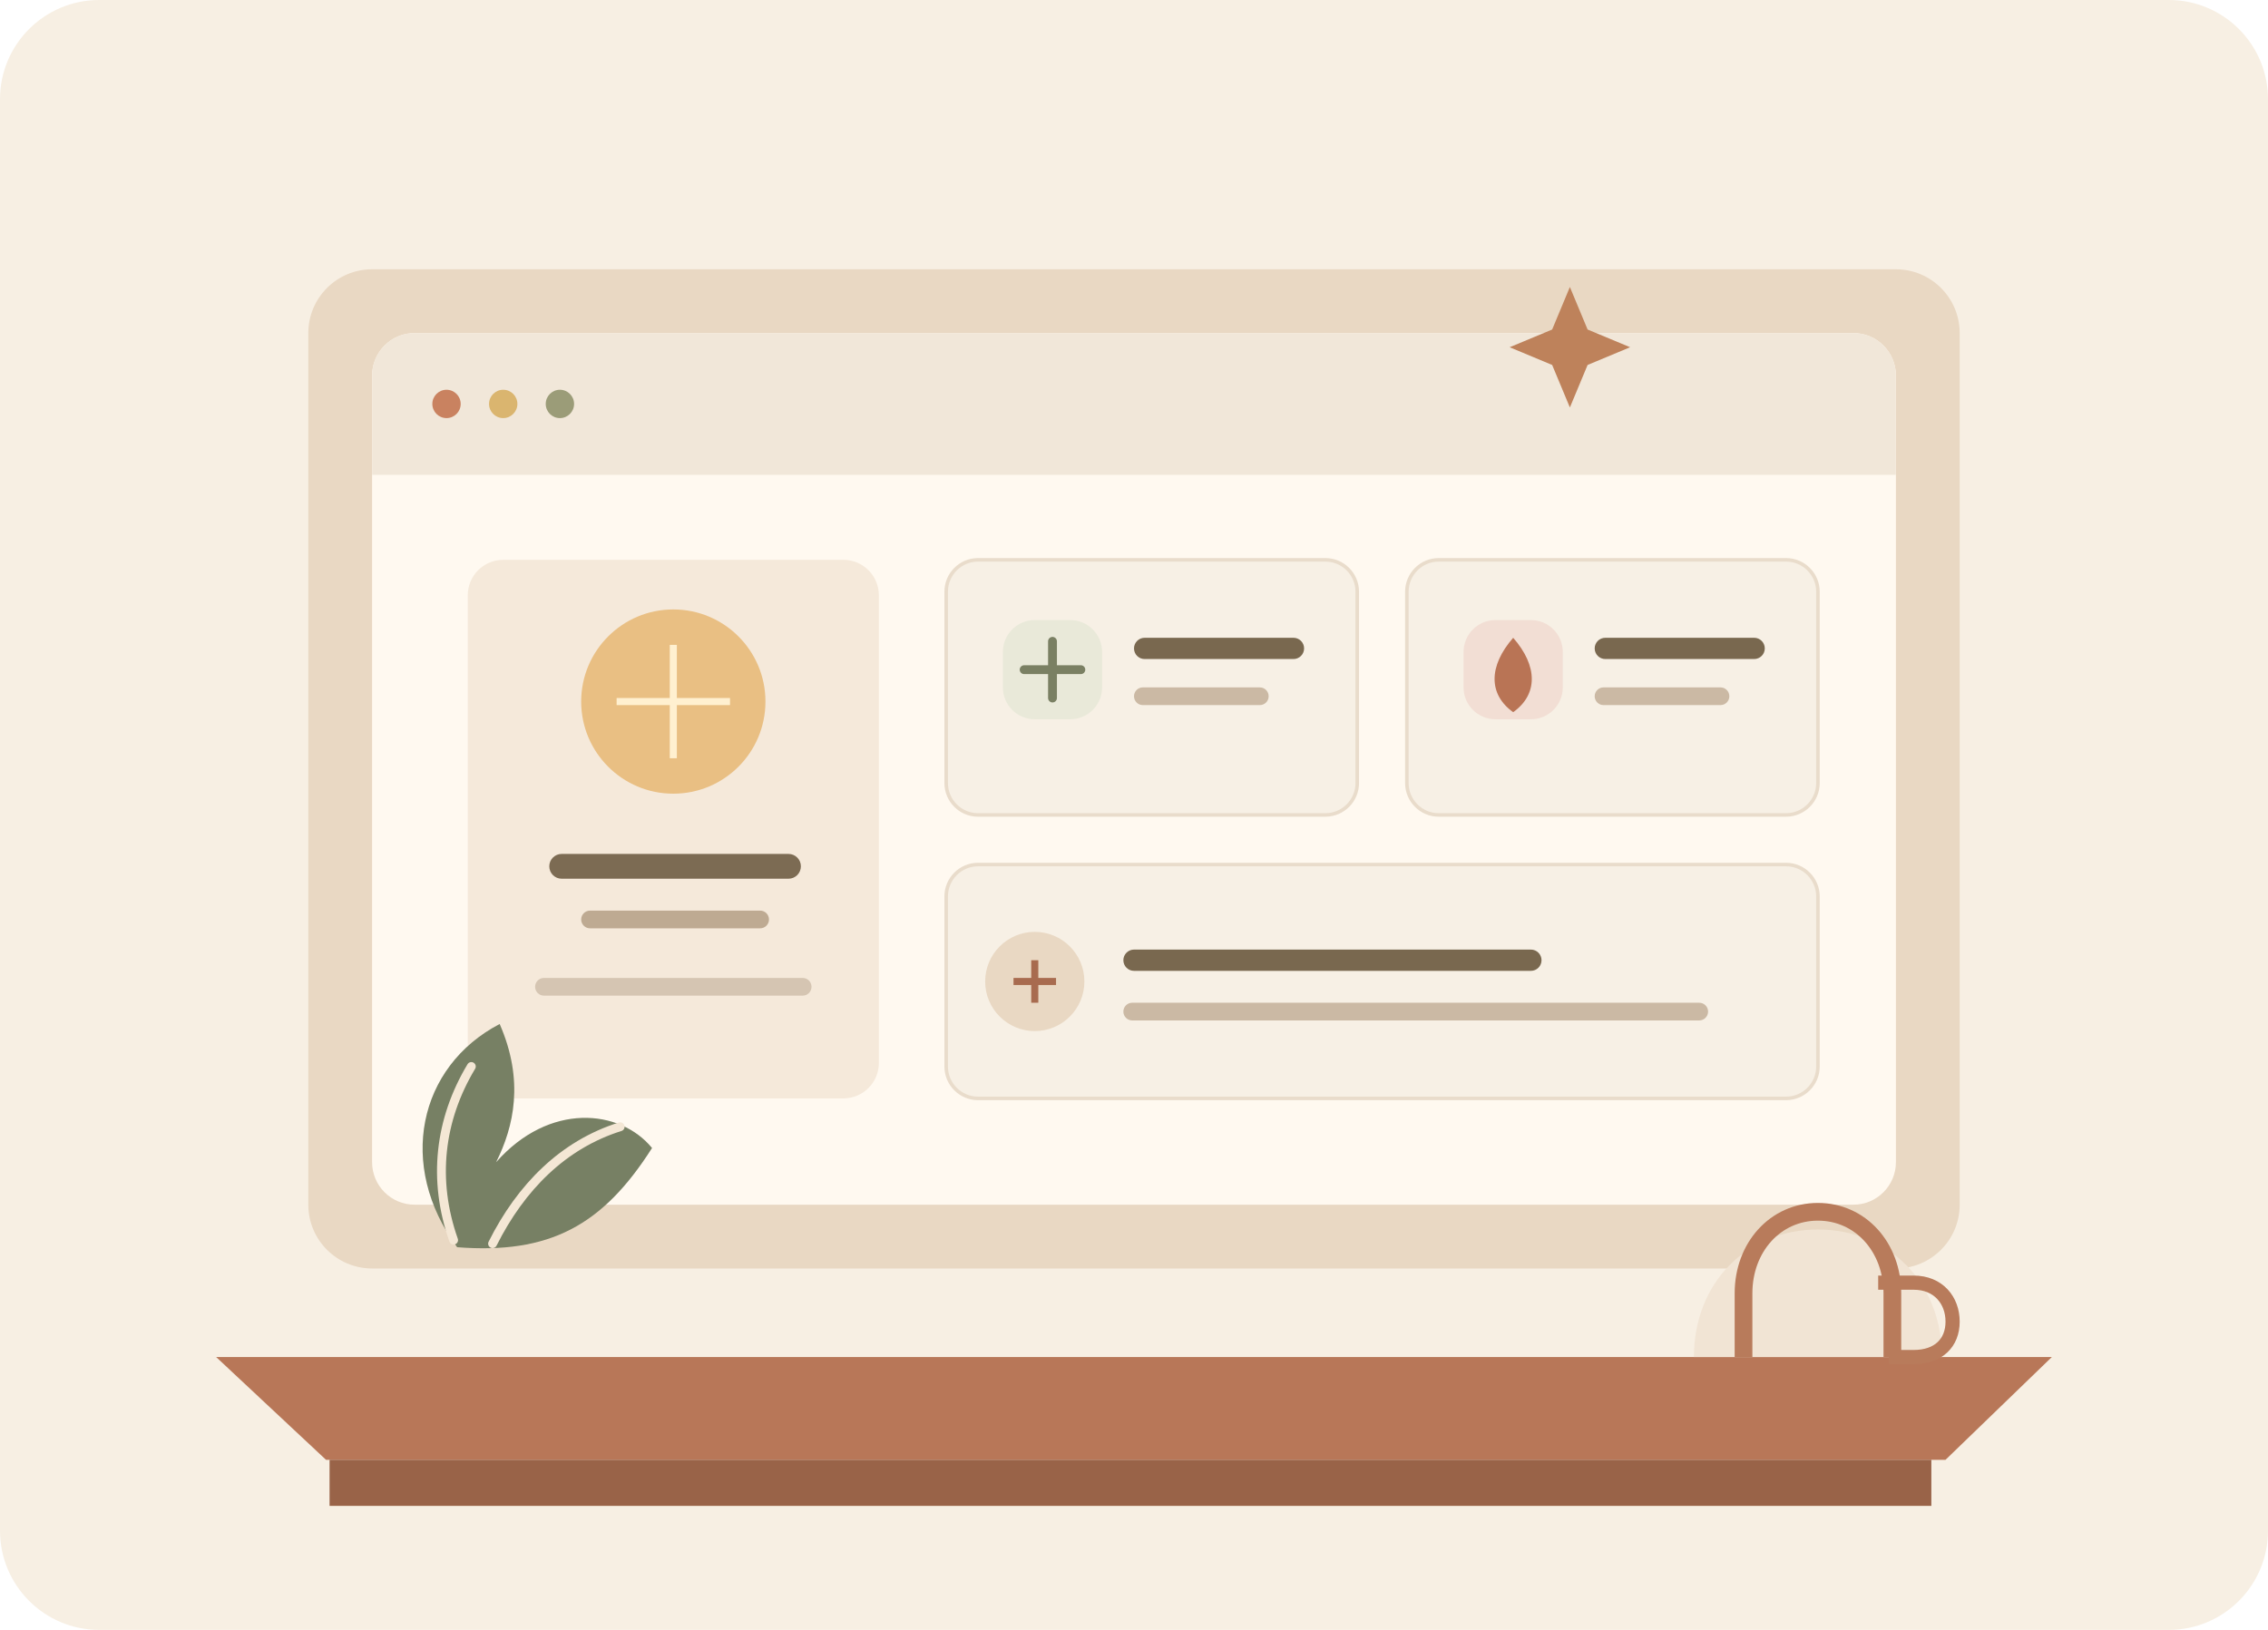
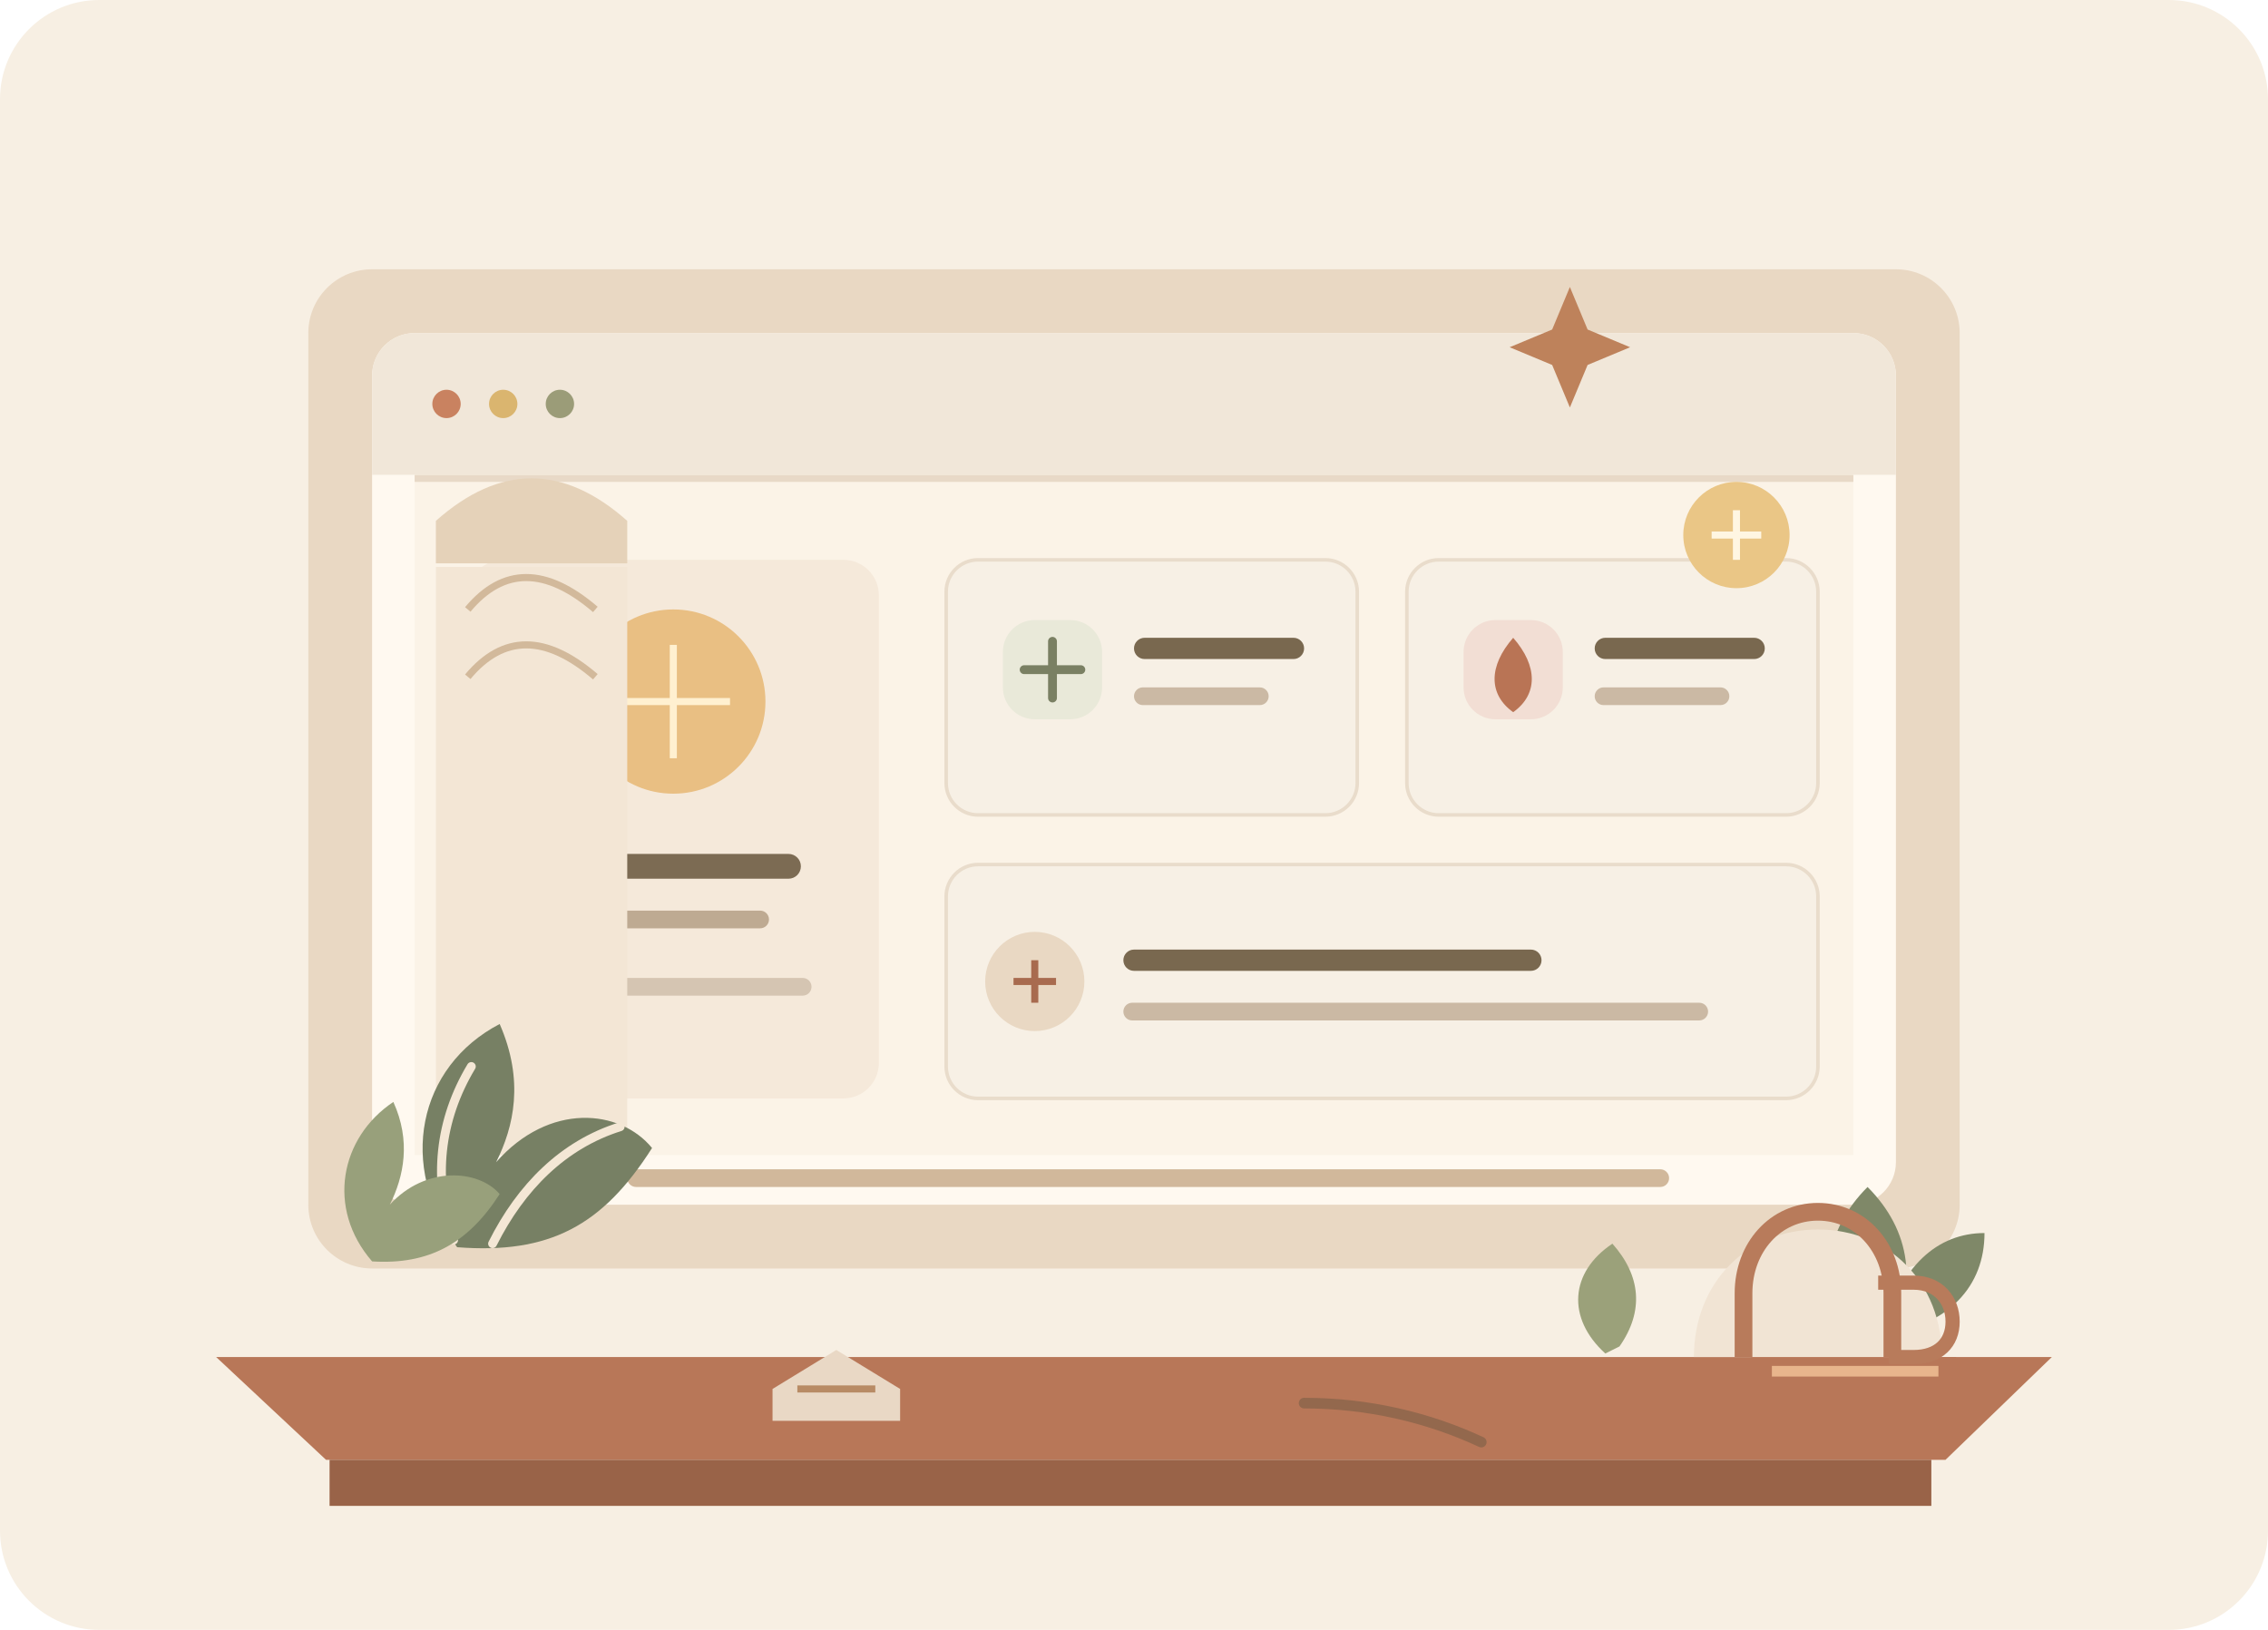
<svg xmlns="http://www.w3.org/2000/svg" width="640" height="460" viewBox="0 0 640 460" fill="none">
  <rect width="640" height="460" rx="28" fill="#F7EFE3" />
  <rect x="87" y="76" width="466" height="282" rx="18" fill="#E9D8C3" />
  <rect x="105" y="94" width="430" height="246" rx="12" fill="#FFF9F0" />
+   <path d="M117 135h406v191H117V135Z" fill="#FBF3E7" />
+   <path d="M117 135h406" stroke="#E8D9C7" stroke-width="2" />
  <path d="M105 106a12 12 0 0 1 12-12h406a12 12 0 0 1 12 12v28H105v-28Z" fill="#F1E7D9" />
  <circle cx="126" cy="114" r="4" fill="#C98260" />
  <circle cx="142" cy="114" r="4" fill="#DAB56F" />
  <circle cx="158" cy="114" r="4" fill="#9B9C78" />
  <rect x="132" y="158" width="116" height="152" rx="10" fill="#F5E9DA" />
  <circle cx="190" cy="198" r="26" fill="#E9BF83" />
  <path d="M174 198h32m-16-16v32" stroke="#FFF0D0" stroke-width="2" />
  <rect x="155" y="241" width="71" height="7" rx="3.5" fill="#7C6B53" />
  <rect x="164" y="257" width="53" height="5" rx="2.5" fill="#BEAA92" />
  <rect x="151" y="276" width="78" height="5" rx="2.5" fill="#D5C5B2" />
  <rect x="267" y="158" width="116" height="72" rx="9" fill="#F7F0E5" stroke="#E9DCCB" />
  <rect x="283" y="175" width="28" height="28" rx="9" fill="#E9E9D9" />
  <path d="M297 181v16m-8-8h16" stroke="#7A8063" stroke-linecap="round" stroke-width="2.5" />
  <rect x="320" y="180" width="48" height="6" rx="3" fill="#79684F" />
  <rect x="320" y="194" width="38" height="5" rx="2.5" fill="#CBB9A4" />
  <rect x="397" y="158" width="116" height="72" rx="9" fill="#F7F0E5" stroke="#E9DCCB" />
  <rect x="413" y="175" width="28" height="28" rx="9" fill="#F2DED4" />
  <path d="M427 180c-7 8-7 16 0 21 7-5 7-13 0-21Z" fill="#B97455" />
  <rect x="450" y="180" width="48" height="6" rx="3" fill="#79684F" />
  <rect x="450" y="194" width="38" height="5" rx="2.5" fill="#CBB9A4" />
  <rect x="267" y="244" width="246" height="66" rx="9" fill="#F7F0E5" stroke="#E9DCCB" />
  <circle cx="292" cy="277" r="14" fill="#E9D8C3" />
  <path d="M286 277h12m-6-6v12" stroke="#A86B4F" stroke-width="2" />
  <rect x="317" y="268" width="118" height="6" rx="3" fill="#79684F" />
  <rect x="317" y="283" width="165" height="5" rx="2.5" fill="#CBB9A4" />
+   <path d="M123 147c18-16 36-16 54 0v12h-54v-12Z" fill="#E5D2B9" />
+   <path d="M123 160h54v166h-54z" fill="#F3E6D5" />
+   <path d="M132 172c10-12 22-12 36 0m-36 19c10-12 22-12 36 0" stroke="#D2B99B" stroke-width="2" />
+   <circle cx="490" cy="151" r="15" fill="#EAC686" />
+   <path d="M483 151h14m-7-7v14" stroke="#FFF6E2" stroke-width="2" />
+   <rect x="177" y="330" width="294" height="5" rx="2.5" fill="#D1B89B" />
  <path d="M61 383h518l-30 29H92l-31-29Z" fill="#B87758" />
  <path d="M93 412h452v13H93z" fill="#996348" />
  <path d="M129 352c-17-23-11-51 12-63 7 16 4 29-1 39 15-17 35-15 44-4-14 22-29 30-55 28Z" fill="#778064" />
  <path d="M128 350c-6-17-4-34 5-49m6 50c8-16 20-28 36-33" stroke="#F4E7D5" stroke-width="2.5" stroke-linecap="round" />
+   <path d="M105 356c-13-15-9-35 6-45 5 11 3 21-1 29 10-11 25-10 31-3-9 14-20 20-36 19Z" fill="#98A07B" />
+   <path d="M494 383h58l-4 20h-50l-4-20Z" fill="#B87758" />
+   <path d="M500 387h47" stroke="#E8B58C" stroke-width="3" />
+   <path d="M522 381c-10-18-7-34 5-46 12 12 15 28 5 46m-1-4c5-20 16-29 29-29 0 15-10 26-29 29Z" fill="#7F8868" />
+   <path d="M453 382c-11-10-10-23 2-31 8 9 9 19 2 29" fill="#9BA17A" />
+   <path d="m218 392 18-11 18 11v9h-36v-9Z" fill="#E9D8C5" />
+   <path d="M225 392h22" stroke="#B88B65" stroke-width="2" />
+   <path d="M368 396c18 0 35 4 50 11" stroke="#93684D" stroke-linecap="round" stroke-width="3" />
  <path d="M478 383c0-21 15-36 35-36s35 15 35 36h-70Z" fill="#F1E4D4" />
  <path d="M492 383v-18c0-13 9-23 21-23s21 10 21 23v18" stroke="#B87B5B" stroke-width="5" />
  <path d="M530 362h10c7 0 11 5 11 11s-4 10-11 10h-7" stroke="#B87B5B" stroke-width="4" />
  <path d="m438 93 5-12 5 12 12 5-12 5-5 12-5-12-12-5 12-5Z" fill="#BE825B" />
</svg>
